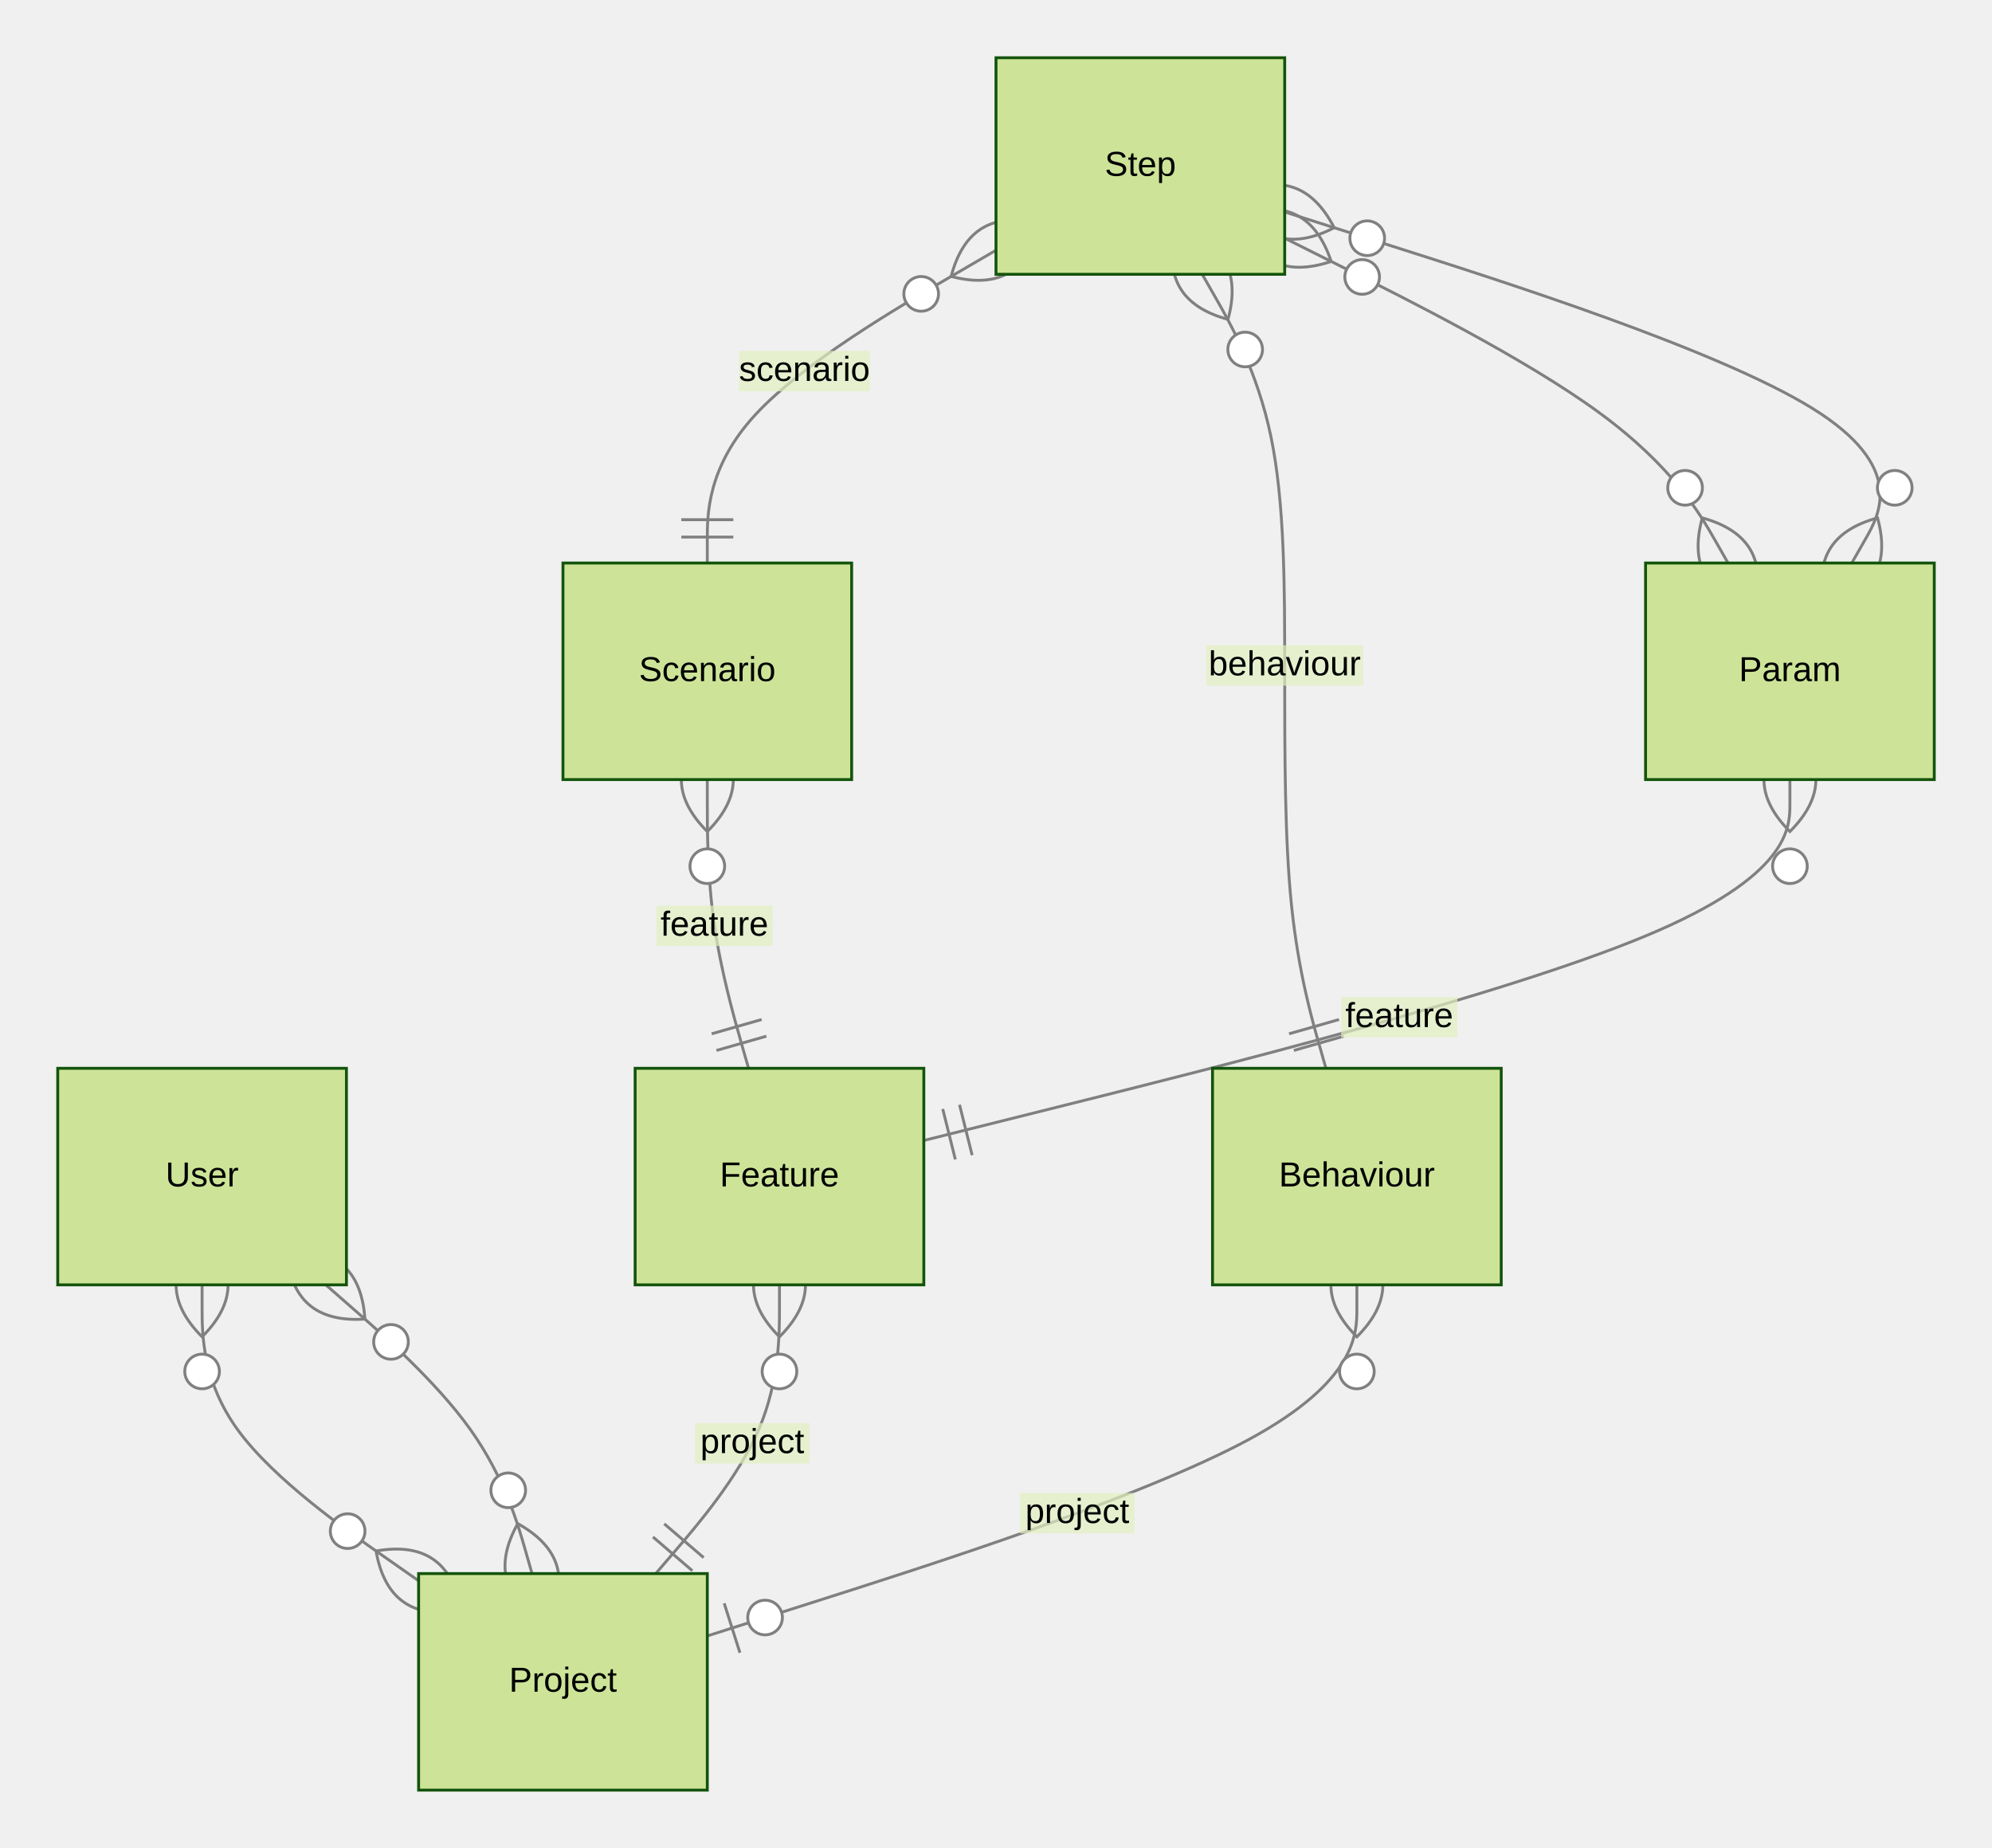
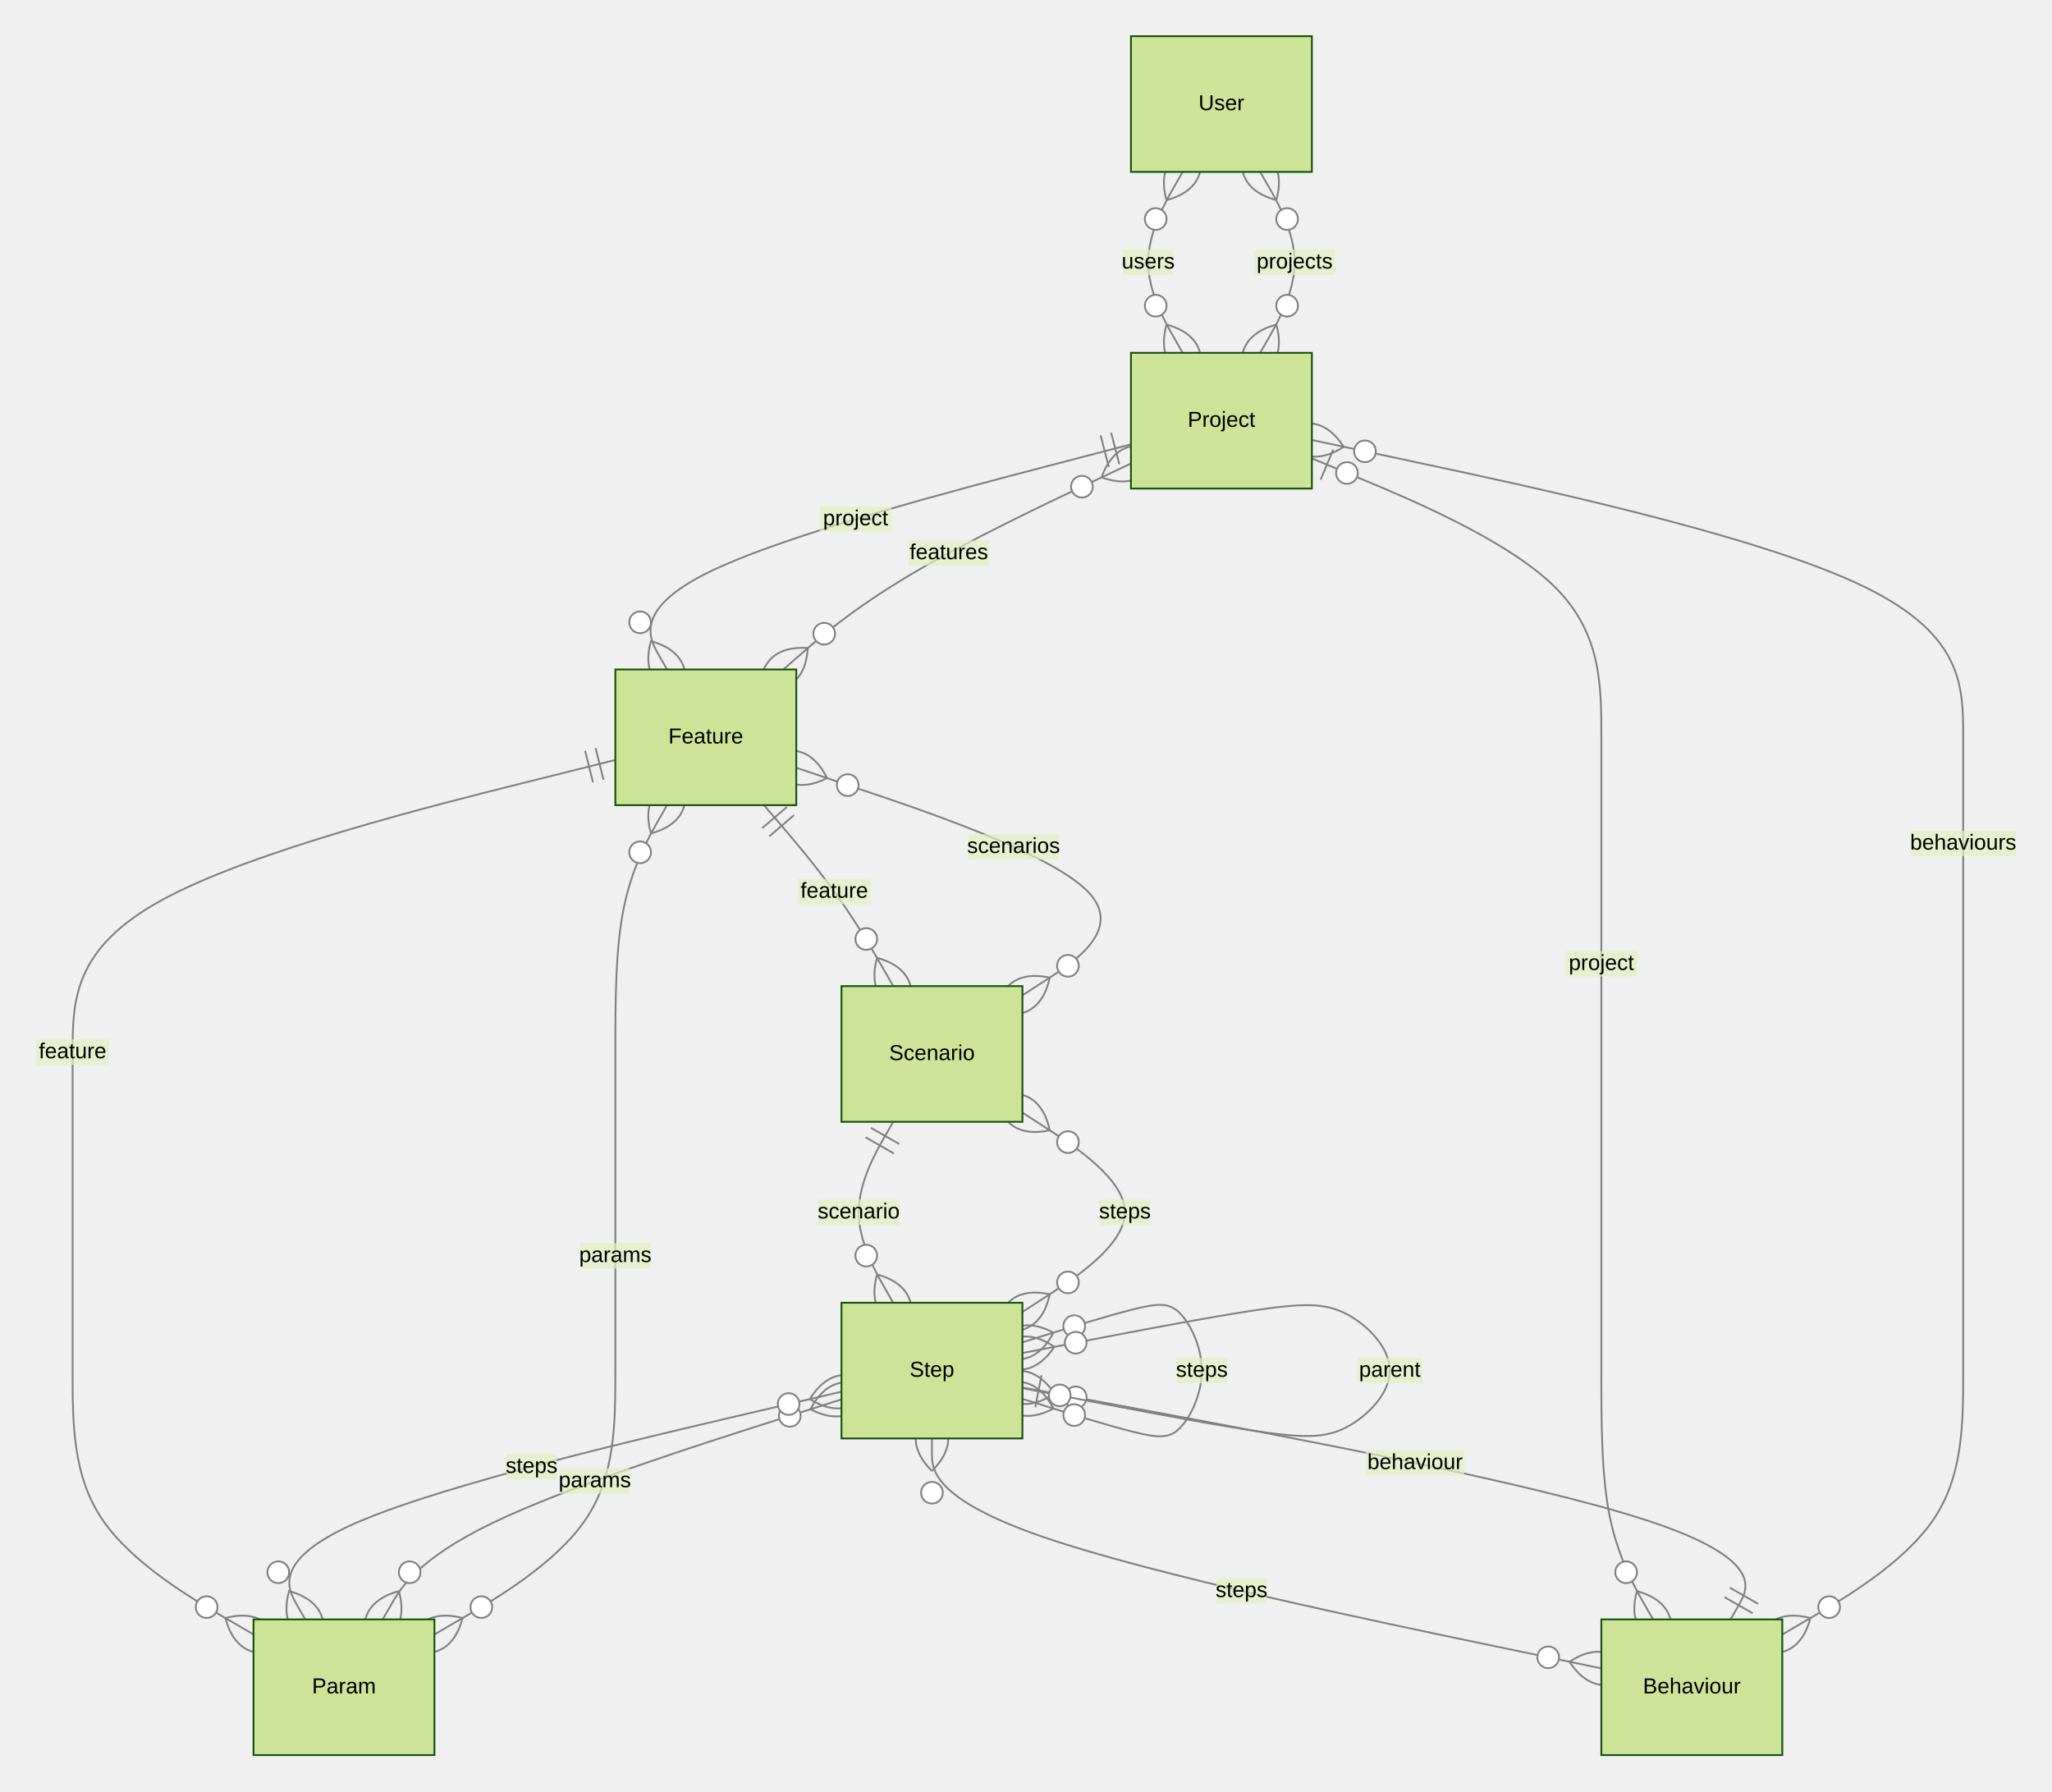
- <svg xmlns="http://www.w3.org/2000/svg" aria-roledescription="er" viewBox="0 0 690 640" style="max-width: 690px; background-color: white;" width="100%" id="mermaid-0">
+ <svg xmlns="http://www.w3.org/2000/svg" aria-roledescription="er" role="graphics-document document" viewBox="-120.131 0 1134.221 990" style="max-width: 1134.22px; background-color: white;" width="100%" id="mermaid-0">
  <style>#mermaid-0{font-family:"trebuchet ms",verdana,arial,sans-serif;font-size:16px;fill:#000000;}#mermaid-0 .error-icon{fill:#552222;}#mermaid-0 .error-text{fill:#552222;stroke:#552222;}#mermaid-0 .edge-thickness-normal{stroke-width:2px;}#mermaid-0 .edge-thickness-thick{stroke-width:3.5px;}#mermaid-0 .edge-pattern-solid{stroke-dasharray:0;}#mermaid-0 .edge-pattern-dashed{stroke-dasharray:3;}#mermaid-0 .edge-pattern-dotted{stroke-dasharray:2;}#mermaid-0 .marker{fill:#000000;stroke:#000000;}#mermaid-0 .marker.cross{stroke:#000000;}#mermaid-0 svg{font-family:"trebuchet ms",verdana,arial,sans-serif;font-size:16px;}#mermaid-0 .entityBox{fill:#cde498;stroke:#13540c;}#mermaid-0 .attributeBoxOdd{fill:#ffffff;stroke:#13540c;}#mermaid-0 .attributeBoxEven{fill:#f2f2f2;stroke:#13540c;}#mermaid-0 .relationshipLabelBox{fill:hsl(78.158, 58.462%, 84.51%);opacity:0.7;background-color:hsl(78.158, 58.462%, 84.51%);}#mermaid-0 .relationshipLabelBox rect{opacity:0.5;}#mermaid-0 .relationshipLine{stroke:#000000;}#mermaid-0 .entityTitleText{text-anchor:middle;font-size:18px;fill:#000000;}#mermaid-0 :root{--mermaid-font-family:"trebuchet ms",verdana,arial,sans-serif;}</style>
  <g />
  <defs>
    <marker orient="auto" markerHeight="18" markerWidth="18" refY="9" refX="0" id="ONLY_ONE_START">
      <path d="M9,0 L9,18 M15,0 L15,18" fill="none" stroke="gray" />
    </marker>
  </defs>
  <defs>
    <marker orient="auto" markerHeight="18" markerWidth="18" refY="9" refX="18" id="ONLY_ONE_END">
      <path d="M3,0 L3,18 M9,0 L9,18" fill="none" stroke="gray" />
    </marker>
  </defs>
  <defs>
    <marker orient="auto" markerHeight="18" markerWidth="30" refY="9" refX="0" id="ZERO_OR_ONE_START">
      <circle r="6" cy="9" cx="21" fill="white" stroke="gray" />
      <path d="M9,0 L9,18" fill="none" stroke="gray" />
    </marker>
  </defs>
  <defs>
    <marker orient="auto" markerHeight="18" markerWidth="30" refY="9" refX="30" id="ZERO_OR_ONE_END">
      <circle r="6" cy="9" cx="9" fill="white" stroke="gray" />
      <path d="M21,0 L21,18" fill="none" stroke="gray" />
    </marker>
  </defs>
  <defs>
    <marker orient="auto" markerHeight="36" markerWidth="45" refY="18" refX="18" id="ONE_OR_MORE_START">
      <path d="M0,18 Q 18,0 36,18 Q 18,36 0,18 M42,9 L42,27" fill="none" stroke="gray" />
    </marker>
  </defs>
  <defs>
    <marker orient="auto" markerHeight="36" markerWidth="45" refY="18" refX="27" id="ONE_OR_MORE_END">
      <path d="M3,9 L3,27 M9,18 Q27,0 45,18 Q27,36 9,18" fill="none" stroke="gray" />
    </marker>
  </defs>
  <defs>
    <marker orient="auto" markerHeight="36" markerWidth="57" refY="18" refX="18" id="ZERO_OR_MORE_START">
      <circle r="6" cy="18" cx="48" fill="white" stroke="gray" />
      <path d="M0,18 Q18,0 36,18 Q18,36 0,18" fill="none" stroke="gray" />
    </marker>
  </defs>
  <defs>
    <marker orient="auto" markerHeight="36" markerWidth="57" refY="18" refX="39" id="ZERO_OR_MORE_END">
      <circle r="6" cy="18" cx="9" fill="white" stroke="gray" />
      <path d="M21,18 Q39,0 57,18 Q39,36 21,18" fill="none" stroke="gray" />
    </marker>
  </defs>
-   <path style="stroke: gray; fill: none;" marker-start="url(#ZERO_OR_MORE_START)" marker-end="url(#ZERO_OR_MORE_END)" d="M70,445L70,453.333C70,461.667,70,478.333,82.5,495.417C95,512.5,120,530,132.5,538.75L145,547.5" class="er relationshipLine" />
-   <path style="stroke: gray; fill: none;" marker-start="url(#ZERO_OR_MORE_START)" marker-end="url(#ZERO_OR_MORE_END)" d="M184.286,545L181.905,536.667C179.524,528.333,174.762,511.667,162.857,495C150.952,478.333,131.905,461.667,122.381,453.333L112.857,445" class="er relationshipLine" />
-   <path style="stroke: gray; fill: none;" marker-start="url(#ZERO_OR_MORE_START)" marker-end="url(#ONLY_ONE_END)" d="M270,445L270,453.333C270,461.667,270,478.333,262.857,495C255.714,511.667,241.429,528.333,234.286,536.667L227.143,545" class="er relationshipLine" />
-   <path style="stroke: gray; fill: none;" marker-start="url(#ZERO_OR_MORE_START)" marker-end="url(#ONLY_ONE_END)" d="M245,270L245,278.333C245,286.667,245,303.333,247.381,320C249.762,336.667,254.524,353.333,256.905,361.667L259.286,370" class="er relationshipLine" />
-   <path style="stroke: gray; fill: none;" marker-start="url(#ZERO_OR_MORE_START)" marker-end="url(#ONLY_ONE_END)" d="M345,86.667L328.333,96.389C311.667,106.111,278.333,125.556,261.667,143.611C245,161.667,245,178.333,245,186.667L245,195" class="er relationshipLine" />
-   <path style="stroke: gray; fill: none;" marker-start="url(#ZERO_OR_MORE_START)" marker-end="url(#ONLY_ONE_END)" d="M416.429,95L421.19,103.333C425.952,111.667,435.476,128.333,440.238,151.25C445,174.167,445,203.333,445,232.5C445,261.667,445,290.833,447.381,313.75C449.762,336.667,454.524,353.333,456.905,361.667L459.286,370" class="er relationshipLine" />
-   <path style="stroke: gray; fill: none;" marker-start="url(#ZERO_OR_MORE_START)" marker-end="url(#ZERO_OR_MORE_END)" d="M445,82.5L465.833,92.917C486.667,103.333,528.333,124.167,553.929,142.917C579.524,161.667,589.048,178.333,593.81,186.667L598.571,195" class="er relationshipLine" />
-   <path style="stroke: gray; fill: none;" marker-start="url(#ZERO_OR_MORE_START)" marker-end="url(#ZERO_OR_ONE_END)" d="M470,445L470,453.333C470,461.667,470,478.333,432.5,498.598C395,518.864,320,542.727,282.5,554.659L245,566.591" class="er relationshipLine" />
-   <path style="stroke: gray; fill: none;" marker-start="url(#ZERO_OR_MORE_START)" marker-end="url(#ZERO_OR_MORE_END)" d="M641.429,195L646.19,186.667C650.952,178.333,660.476,161.667,627.738,141.402C595,121.136,520,97.273,482.5,85.341L445,73.409" class="er relationshipLine" />
-   <path style="stroke: gray; fill: none;" marker-start="url(#ZERO_OR_MORE_START)" marker-end="url(#ONLY_ONE_END)" d="M620,270L620,278.333C620,286.667,620,303.333,570,324.167C520,345,420,370,370,382.5L320,395" class="er relationshipLine" />
-   <g transform="translate(20,370 )" id="entity-User-3c9df424-f4b1-48fd-8604-548614d6e114">
+   <path style="stroke: gray; fill: none;" marker-start="url(#ZERO_OR_MORE_START)" marker-end="url(#ZERO_OR_MORE_END)" d="M576.429,95L581.19,103.333C585.952,111.667,595.476,128.333,595.476,145C595.476,161.667,585.952,178.333,581.19,186.667L576.429,195" class="er relationshipLine" />
+   <path style="stroke: gray; fill: none;" marker-start="url(#ZERO_OR_MORE_START)" marker-end="url(#ZERO_OR_MORE_END)" d="M533.571,195L528.81,186.667C524.048,178.333,514.524,161.667,514.524,145C514.524,128.333,524.048,111.667,528.81,103.333L533.571,95" class="er relationshipLine" />
+   <path style="stroke: gray; fill: none;" marker-start="url(#ZERO_OR_MORE_START)" marker-end="url(#ZERO_OR_MORE_END)" d="M505,256.149L482.5,266.791C460,277.432,415,298.716,382.976,317.691C350.952,336.667,331.905,353.333,322.381,361.667L312.857,370" class="er relationshipLine" />
+   <path style="stroke: gray; fill: none;" marker-start="url(#ZERO_OR_MORE_START)" marker-end="url(#ZERO_OR_MORE_END)" d="M605,243.171L665,255.976C725,268.78,845,294.39,905,321.778C965,349.167,965,378.333,965,407.5C965,436.667,965,465.833,965,495C965,524.167,965,553.333,965,582.5C965,611.667,965,640.833,965,670C965,699.167,965,728.333,965,757.5C965,786.667,965,815.833,948.333,840.139C931.667,864.444,898.333,883.889,881.667,893.611L865,903.333" class="er relationshipLine" />
+   <path style="stroke: gray; fill: none;" marker-start="url(#ZERO_OR_MORE_START)" marker-end="url(#ZERO_OR_MORE_END)" d="M320,424.327L355,436.106C390,447.885,460,471.442,480.833,492.403C501.667,513.364,473.333,531.728,459.167,540.91L445,550.093" class="er relationshipLine" />
+   <path style="stroke: gray; fill: none;" marker-start="url(#ZERO_OR_MORE_START)" marker-end="url(#ZERO_OR_MORE_END)" d="M248.571,445L243.81,453.333C239.048,461.667,229.524,478.333,224.762,501.25C220,524.167,220,553.333,220,582.5C220,611.667,220,640.833,220,670C220,699.167,220,728.333,220,757.5C220,786.667,220,815.833,203.333,840.139C186.667,864.444,153.333,883.889,136.667,893.611L120,903.333" class="er relationshipLine" />
+   <path style="stroke: gray; fill: none;" marker-start="url(#ZERO_OR_MORE_START)" marker-end="url(#ONLY_ONE_END)" d="M248.571,370L243.81,361.667C239.048,353.333,229.524,336.667,272.262,315.927C315,295.187,410,270.373,457.5,257.966L505,245.56" class="er relationshipLine" />
+   <path style="stroke: gray; fill: none;" marker-start="url(#ZERO_OR_MORE_START)" marker-end="url(#ZERO_OR_MORE_END)" d="M445,614.907L459.167,624.09C473.333,633.272,501.667,651.636,501.667,670C501.667,688.364,473.333,706.728,459.167,715.91L445,725.093" class="er relationshipLine" />
+   <path style="stroke: gray; fill: none;" marker-start="url(#ZERO_OR_MORE_START)" marker-end="url(#ONLY_ONE_END)" d="M373.571,545L368.81,536.667C364.048,528.333,354.524,511.667,342.619,495C330.714,478.333,316.429,461.667,309.286,453.333L302.143,445" class="er relationshipLine" />
+   <path style="stroke: gray; fill: none;" marker-start="url(#ZERO_OR_MORE_START)" marker-end="url(#ZERO_OR_MORE_END)" d="M345,773.409L307.5,785.341C270,797.273,195,821.136,152.738,841.402C110.476,861.667,100.952,878.333,96.19,886.667L91.429,895" class="er relationshipLine" />
+   <path style="stroke: gray; fill: none;" marker-start="url(#ZERO_OR_MORE_START)" marker-end="url(#ONLY_ONE_END)" d="M373.571,720L368.81,711.667C364.048,703.333,354.524,686.667,354.524,670C354.524,653.333,364.048,636.667,368.81,628.333L373.571,620" class="er relationshipLine" />
+   <path style="stroke: gray; fill: none;" marker-start="url(#ZERO_OR_MORE_START)" marker-end="url(#ONLY_ONE_END)" d="M445,766.809L515,779.84C585,792.872,725,818.936,790.238,840.301C855.476,861.667,845.952,878.333,841.19,886.667L836.429,895" class="er relationshipLine" />
+   <path style="stroke: gray; fill: none;" marker-start="url(#ZERO_OR_MORE_START)" marker-end="url(#ZERO_OR_MORE_END)" d="M445,741.875L456.667,738.229C468.333,734.583,491.667,727.292,506.25,723.646C520.833,720,526.667,720,532.5,726.25C538.333,732.5,544.167,745,544.167,757.5C544.167,770,538.333,782.5,532.5,788.75C526.667,795,520.833,795,506.25,791.354C491.667,787.708,468.333,780.417,456.667,776.771L445,773.125" class="er relationshipLine" />
+   <path style="stroke: gray; fill: none;" marker-start="url(#ZERO_OR_MORE_START)" marker-end="url(#ZERO_OR_ONE_END)" d="M445,747.802L468.889,743.168C492.778,738.534,540.556,729.267,570.417,724.634C600.278,720,612.222,720,624.167,726.25C636.111,732.5,648.056,745,648.056,757.5C648.056,770,636.111,782.5,624.167,788.75C612.222,795,600.278,795,570.417,790.366C540.556,785.733,492.778,776.466,468.889,771.832L445,767.198" class="er relationshipLine" />
+   <path style="stroke: gray; fill: none;" marker-start="url(#ZERO_OR_MORE_START)" marker-end="url(#ZERO_OR_ONE_END)" d="M793.571,895L788.81,886.667C784.048,878.333,774.524,861.667,769.762,838.75C765,815.833,765,786.667,765,757.5C765,728.333,765,699.167,765,670C765,640.833,765,611.667,765,582.5C765,553.333,765,524.167,765,495C765,465.833,765,436.667,765,407.5C765,378.333,765,349.167,738.333,323.472C711.667,297.778,658.333,275.556,631.667,264.444L605,253.333" class="er relationshipLine" />
+   <path style="stroke: gray; fill: none;" marker-start="url(#ZERO_OR_MORE_START)" marker-end="url(#ZERO_OR_MORE_END)" d="M765,922.083L703.333,909.236C641.667,896.389,518.333,870.694,456.667,849.514C395,828.333,395,811.667,395,803.333L395,795" class="er relationshipLine" />
+   <path style="stroke: gray; fill: none;" marker-start="url(#ZERO_OR_MORE_START)" marker-end="url(#ZERO_OR_MORE_END)" d="M48.571,895L43.81,886.667C39.048,878.333,29.524,861.667,78.929,840.694C128.333,819.722,236.667,794.444,290.833,781.806L345,769.167" class="er relationshipLine" />
+   <path style="stroke: gray; fill: none;" marker-start="url(#ZERO_OR_MORE_START)" marker-end="url(#ONLY_ONE_END)" d="M20,903.333L3.333,893.611C-13.333,883.889,-46.667,864.444,-63.333,840.139C-80,815.833,-80,786.667,-80,757.5C-80,728.333,-80,699.167,-80,670C-80,640.833,-80,611.667,-80,582.5C-80,553.333,-80,524.167,-30,497.083C20,470,120,445,170,432.5L220,420" class="er relationshipLine" />
+   <g transform="translate(505,20 )" id="entity-User-818c511a-4a32-5484-ba70-875d765a9175">
    <rect height="75" width="100" y="0" x="0" class="er entityBox" />
-     <text style="dominant-baseline: middle; text-anchor: middle; font-size: 12px;" transform="translate(50,37.5)" y="0" x="0" id="text-entity-User-3c9df424-f4b1-48fd-8604-548614d6e114" class="er entityLabel">User</text>
+     <text style="dominant-baseline: middle; text-anchor: middle; font-size: 12px;" transform="translate(50,37.5)" y="0" x="0" id="text-entity-User-818c511a-4a32-5484-ba70-875d765a9175" class="er entityLabel">User</text>
  </g>
-   <g transform="translate(145,545 )" id="entity-Project-cd094c62-8ed2-49c1-9d47-7067dc35af4f">
+   <g transform="translate(505,195 )" id="entity-Project-c2395ed5-a5fa-58df-9cbe-a2926add311c">
    <rect height="75" width="100" y="0" x="0" class="er entityBox" />
-     <text style="dominant-baseline: middle; text-anchor: middle; font-size: 12px;" transform="translate(50,37.5)" y="0" x="0" id="text-entity-Project-cd094c62-8ed2-49c1-9d47-7067dc35af4f" class="er entityLabel">Project</text>
+     <text style="dominant-baseline: middle; text-anchor: middle; font-size: 12px;" transform="translate(50,37.5)" y="0" x="0" id="text-entity-Project-c2395ed5-a5fa-58df-9cbe-a2926add311c" class="er entityLabel">Project</text>
  </g>
-   <g transform="translate(220,370 )" id="entity-Feature-2147b60d-c16d-4fd5-90e0-0076895d55d6">
+   <g transform="translate(220,370 )" id="entity-Feature-4fad3d01-3517-571c-a342-eed3efd89186">
    <rect height="75" width="100" y="0" x="0" class="er entityBox" />
-     <text style="dominant-baseline: middle; text-anchor: middle; font-size: 12px;" transform="translate(50,37.5)" y="0" x="0" id="text-entity-Feature-2147b60d-c16d-4fd5-90e0-0076895d55d6" class="er entityLabel">Feature</text>
+     <text style="dominant-baseline: middle; text-anchor: middle; font-size: 12px;" transform="translate(50,37.5)" y="0" x="0" id="text-entity-Feature-4fad3d01-3517-571c-a342-eed3efd89186" class="er entityLabel">Feature</text>
  </g>
-   <g transform="translate(195,195 )" id="entity-Scenario-24e044eb-0aa5-42fa-9b92-ecc42743c6c3">
+   <g transform="translate(345,545 )" id="entity-Scenario-c93c47a9-e6c7-5329-9f48-596f0b9a515d">
    <rect height="75" width="100" y="0" x="0" class="er entityBox" />
-     <text style="dominant-baseline: middle; text-anchor: middle; font-size: 12px;" transform="translate(50,37.5)" y="0" x="0" id="text-entity-Scenario-24e044eb-0aa5-42fa-9b92-ecc42743c6c3" class="er entityLabel">Scenario</text>
+     <text style="dominant-baseline: middle; text-anchor: middle; font-size: 12px;" transform="translate(50,37.5)" y="0" x="0" id="text-entity-Scenario-c93c47a9-e6c7-5329-9f48-596f0b9a515d" class="er entityLabel">Scenario</text>
  </g>
-   <g transform="translate(345,20 )" id="entity-Step-9383a5b3-83ab-433f-ae22-dc5dbc0a4d02">
+   <g transform="translate(345,720 )" id="entity-Step-e219be1f-61cb-5c54-96b3-c2b2bab46dfc">
    <rect height="75" width="100" y="0" x="0" class="er entityBox" />
-     <text style="dominant-baseline: middle; text-anchor: middle; font-size: 12px;" transform="translate(50,37.5)" y="0" x="0" id="text-entity-Step-9383a5b3-83ab-433f-ae22-dc5dbc0a4d02" class="er entityLabel">Step</text>
+     <text style="dominant-baseline: middle; text-anchor: middle; font-size: 12px;" transform="translate(50,37.5)" y="0" x="0" id="text-entity-Step-e219be1f-61cb-5c54-96b3-c2b2bab46dfc" class="er entityLabel">Step</text>
  </g>
-   <g transform="translate(420,370 )" id="entity-Behaviour-427918d0-b5aa-48c1-96c3-eaf28ebc7475">
+   <g transform="translate(765,895 )" id="entity-Behaviour-97a2395c-598e-5946-8da9-ce5730d44919">
    <rect height="75" width="100" y="0" x="0" class="er entityBox" />
-     <text style="dominant-baseline: middle; text-anchor: middle; font-size: 12px;" transform="translate(50,37.5)" y="0" x="0" id="text-entity-Behaviour-427918d0-b5aa-48c1-96c3-eaf28ebc7475" class="er entityLabel">Behaviour</text>
+     <text style="dominant-baseline: middle; text-anchor: middle; font-size: 12px;" transform="translate(50,37.5)" y="0" x="0" id="text-entity-Behaviour-97a2395c-598e-5946-8da9-ce5730d44919" class="er entityLabel">Behaviour</text>
  </g>
-   <g transform="translate(570,195 )" id="entity-Param-28742125-35b4-48c8-9a2c-918810e90b2c">
+   <g transform="translate(20,895 )" id="entity-Param-e2866454-d78f-59a5-b770-d23bf52d1823">
    <rect height="75" width="100" y="0" x="0" class="er entityBox" />
-     <text style="dominant-baseline: middle; text-anchor: middle; font-size: 12px;" transform="translate(50,37.5)" y="0" x="0" id="text-entity-Param-28742125-35b4-48c8-9a2c-918810e90b2c" class="er entityLabel">Param</text>
+     <text style="dominant-baseline: middle; text-anchor: middle; font-size: 12px;" transform="translate(50,37.5)" y="0" x="0" id="text-entity-Param-e2866454-d78f-59a5-b770-d23bf52d1823" class="er entityLabel">Param</text>
  </g>
-   <rect height="0" width="0" y="506.219" x="91.866" class="er relationshipLabelBox" />
-   <text style="text-anchor: middle; dominant-baseline: middle; font-size: 12px;" y="506.219" x="91.866" id="rel1" class="er relationshipLabel" />
-   <rect height="0" width="0" y="488.593" x="157.949" class="er relationshipLabelBox" />
-   <text style="text-anchor: middle; dominant-baseline: middle; font-size: 12px;" y="488.593" x="157.949" id="rel2" class="er relationshipLabel" />
-   <rect height="14" width="39.676" y="492.874" x="240.736" class="er relationshipLabelBox" />
-   <text style="text-anchor: middle; dominant-baseline: middle; font-size: 12px;" y="499.874" x="260.574" id="rel3" class="er relationshipLabel">project</text>
-   <rect height="14" width="40.264" y="313.662" x="227.345" class="er relationshipLabelBox" />
-   <text style="text-anchor: middle; dominant-baseline: middle; font-size: 12px;" y="320.662" x="247.477" id="rel4" class="er relationshipLabel">feature</text>
-   <rect height="14" width="45.291" y="121.523" x="256" class="er relationshipLabelBox" />
-   <text style="text-anchor: middle; dominant-baseline: middle; font-size: 12px;" y="128.523" x="278.645" id="rel5" class="er relationshipLabel">scenario</text>
-   <rect height="14" width="54.387" y="223.495" x="417.806" class="er relationshipLabelBox" />
-   <text style="text-anchor: middle; dominant-baseline: middle; font-size: 12px;" y="230.495" x="445" id="rel6" class="er relationshipLabel">behaviour</text>
-   <rect height="0" width="0" y="127.735" x="530.766" class="er relationshipLabelBox" />
-   <text style="text-anchor: middle; dominant-baseline: middle; font-size: 12px;" y="127.735" x="530.766" id="rel7" class="er relationshipLabel" />
-   <rect height="14" width="39.676" y="517.078" x="353.311" class="er relationshipLabelBox" />
-   <text style="text-anchor: middle; dominant-baseline: middle; font-size: 12px;" y="524.078" x="373.149" id="rel8" class="er relationshipLabel">project</text>
-   <rect height="0" width="0" y="114.636" x="568.767" class="er relationshipLabelBox" />
-   <text style="text-anchor: middle; dominant-baseline: middle; font-size: 12px;" y="114.636" x="568.767" id="rel9" class="er relationshipLabel" />
-   <rect height="14" width="40.264" y="345.32" x="464.56" class="er relationshipLabelBox" />
-   <text style="text-anchor: middle; dominant-baseline: middle; font-size: 12px;" y="352.32" x="484.692" id="rel10" class="er relationshipLabel">feature</text>
+   <rect height="14" width="44.434" y="138" x="573.259" class="er relationshipLabelBox" />
+   <text style="text-anchor: middle; dominant-baseline: middle; font-size: 12px;" y="145" x="595.476" id="rel1" class="er relationshipLabel">projects</text>
+   <rect height="14" width="27.623" y="138" x="500.712" class="er relationshipLabelBox" />
+   <text style="text-anchor: middle; dominant-baseline: middle; font-size: 12px;" y="145" x="514.524" id="rel2" class="er relationshipLabel">users</text>
+   <rect height="14" width="44.809" y="298.653" x="381.948" class="er relationshipLabelBox" />
+   <text style="text-anchor: middle; dominant-baseline: middle; font-size: 12px;" y="305.653" x="404.353" id="rel3" class="er relationshipLabel">features</text>
+   <rect height="14" width="58.051" y="459.157" x="935.975" class="er relationshipLabelBox" />
+   <text style="text-anchor: middle; dominant-baseline: middle; font-size: 12px;" y="466.157" x="965" id="rel4" class="er relationshipLabel">behaviours</text>
+   <rect height="14" width="49.73" y="461.032" x="415.228" class="er relationshipLabelBox" />
+   <text style="text-anchor: middle; dominant-baseline: middle; font-size: 12px;" y="468.032" x="440.093" id="rel5" class="er relationshipLabel">scenarios</text>
+   <rect height="14" width="38.92" y="687.105" x="200.54" class="er relationshipLabelBox" />
+   <text style="text-anchor: middle; dominant-baseline: middle; font-size: 12px;" y="694.105" x="220" id="rel6" class="er relationshipLabel">params</text>
+   <rect height="14" width="39.676" y="279.904" x="332.949" class="er relationshipLabelBox" />
+   <text style="text-anchor: middle; dominant-baseline: middle; font-size: 12px;" y="286.904" x="352.786" id="rel7" class="er relationshipLabel">project</text>
+   <rect height="14" width="27.846" y="663" x="487.744" class="er relationshipLabelBox" />
+   <text style="text-anchor: middle; dominant-baseline: middle; font-size: 12px;" y="670" x="501.667" id="rel8" class="er relationshipLabel">steps</text>
+   <rect height="14" width="40.264" y="485.762" x="320.874" class="er relationshipLabelBox" />
+   <text style="text-anchor: middle; dominant-baseline: middle; font-size: 12px;" y="492.762" x="341.006" id="rel9" class="er relationshipLabel">feature</text>
+   <rect height="14" width="38.92" y="811.542" x="189.188" class="er relationshipLabelBox" />
+   <text style="text-anchor: middle; dominant-baseline: middle; font-size: 12px;" y="818.542" x="208.648" id="rel10" class="er relationshipLabel">params</text>
+   <rect height="14" width="45.291" y="663" x="331.878" class="er relationshipLabelBox" />
+   <text style="text-anchor: middle; dominant-baseline: middle; font-size: 12px;" y="670" x="354.524" id="rel11" class="er relationshipLabel">scenario</text>
+   <rect height="14" width="54.387" y="801.539" x="634.814" class="er relationshipLabelBox" />
+   <text style="text-anchor: middle; dominant-baseline: middle; font-size: 12px;" y="808.539" x="662.007" id="rel12" class="er relationshipLabel">behaviour</text>
+   <rect height="14" width="27.846" y="750.5" x="530.244" class="er relationshipLabelBox" />
+   <text style="text-anchor: middle; dominant-baseline: middle; font-size: 12px;" y="757.5" x="544.167" id="rel13" class="er relationshipLabel">steps</text>
+   <rect height="14" width="35.756" y="750.5" x="630.178" class="er relationshipLabelBox" />
+   <text style="text-anchor: middle; dominant-baseline: middle; font-size: 12px;" y="757.5" x="648.056" id="rel14" class="er relationshipLabel">parent</text>
+   <rect height="14" width="39.676" y="525.678" x="745.162" class="er relationshipLabelBox" />
+   <text style="text-anchor: middle; dominant-baseline: middle; font-size: 12px;" y="532.678" x="765" id="rel15" class="er relationshipLabel">project</text>
+   <rect height="14" width="27.846" y="872.26" x="552.188" class="er relationshipLabelBox" />
+   <text style="text-anchor: middle; dominant-baseline: middle; font-size: 12px;" y="879.26" x="566.111" id="rel16" class="er relationshipLabel">steps</text>
+   <rect height="14" width="27.846" y="803.619" x="159.774" class="er relationshipLabelBox" />
+   <text style="text-anchor: middle; dominant-baseline: middle; font-size: 12px;" y="810.619" x="173.697" id="rel17" class="er relationshipLabel">steps</text>
+   <rect height="14" width="40.264" y="574.483" x="-100.131" class="er relationshipLabelBox" />
+   <text style="text-anchor: middle; dominant-baseline: middle; font-size: 12px;" y="581.483" x="-79.999" id="rel18" class="er relationshipLabel">feature</text>
</svg>
